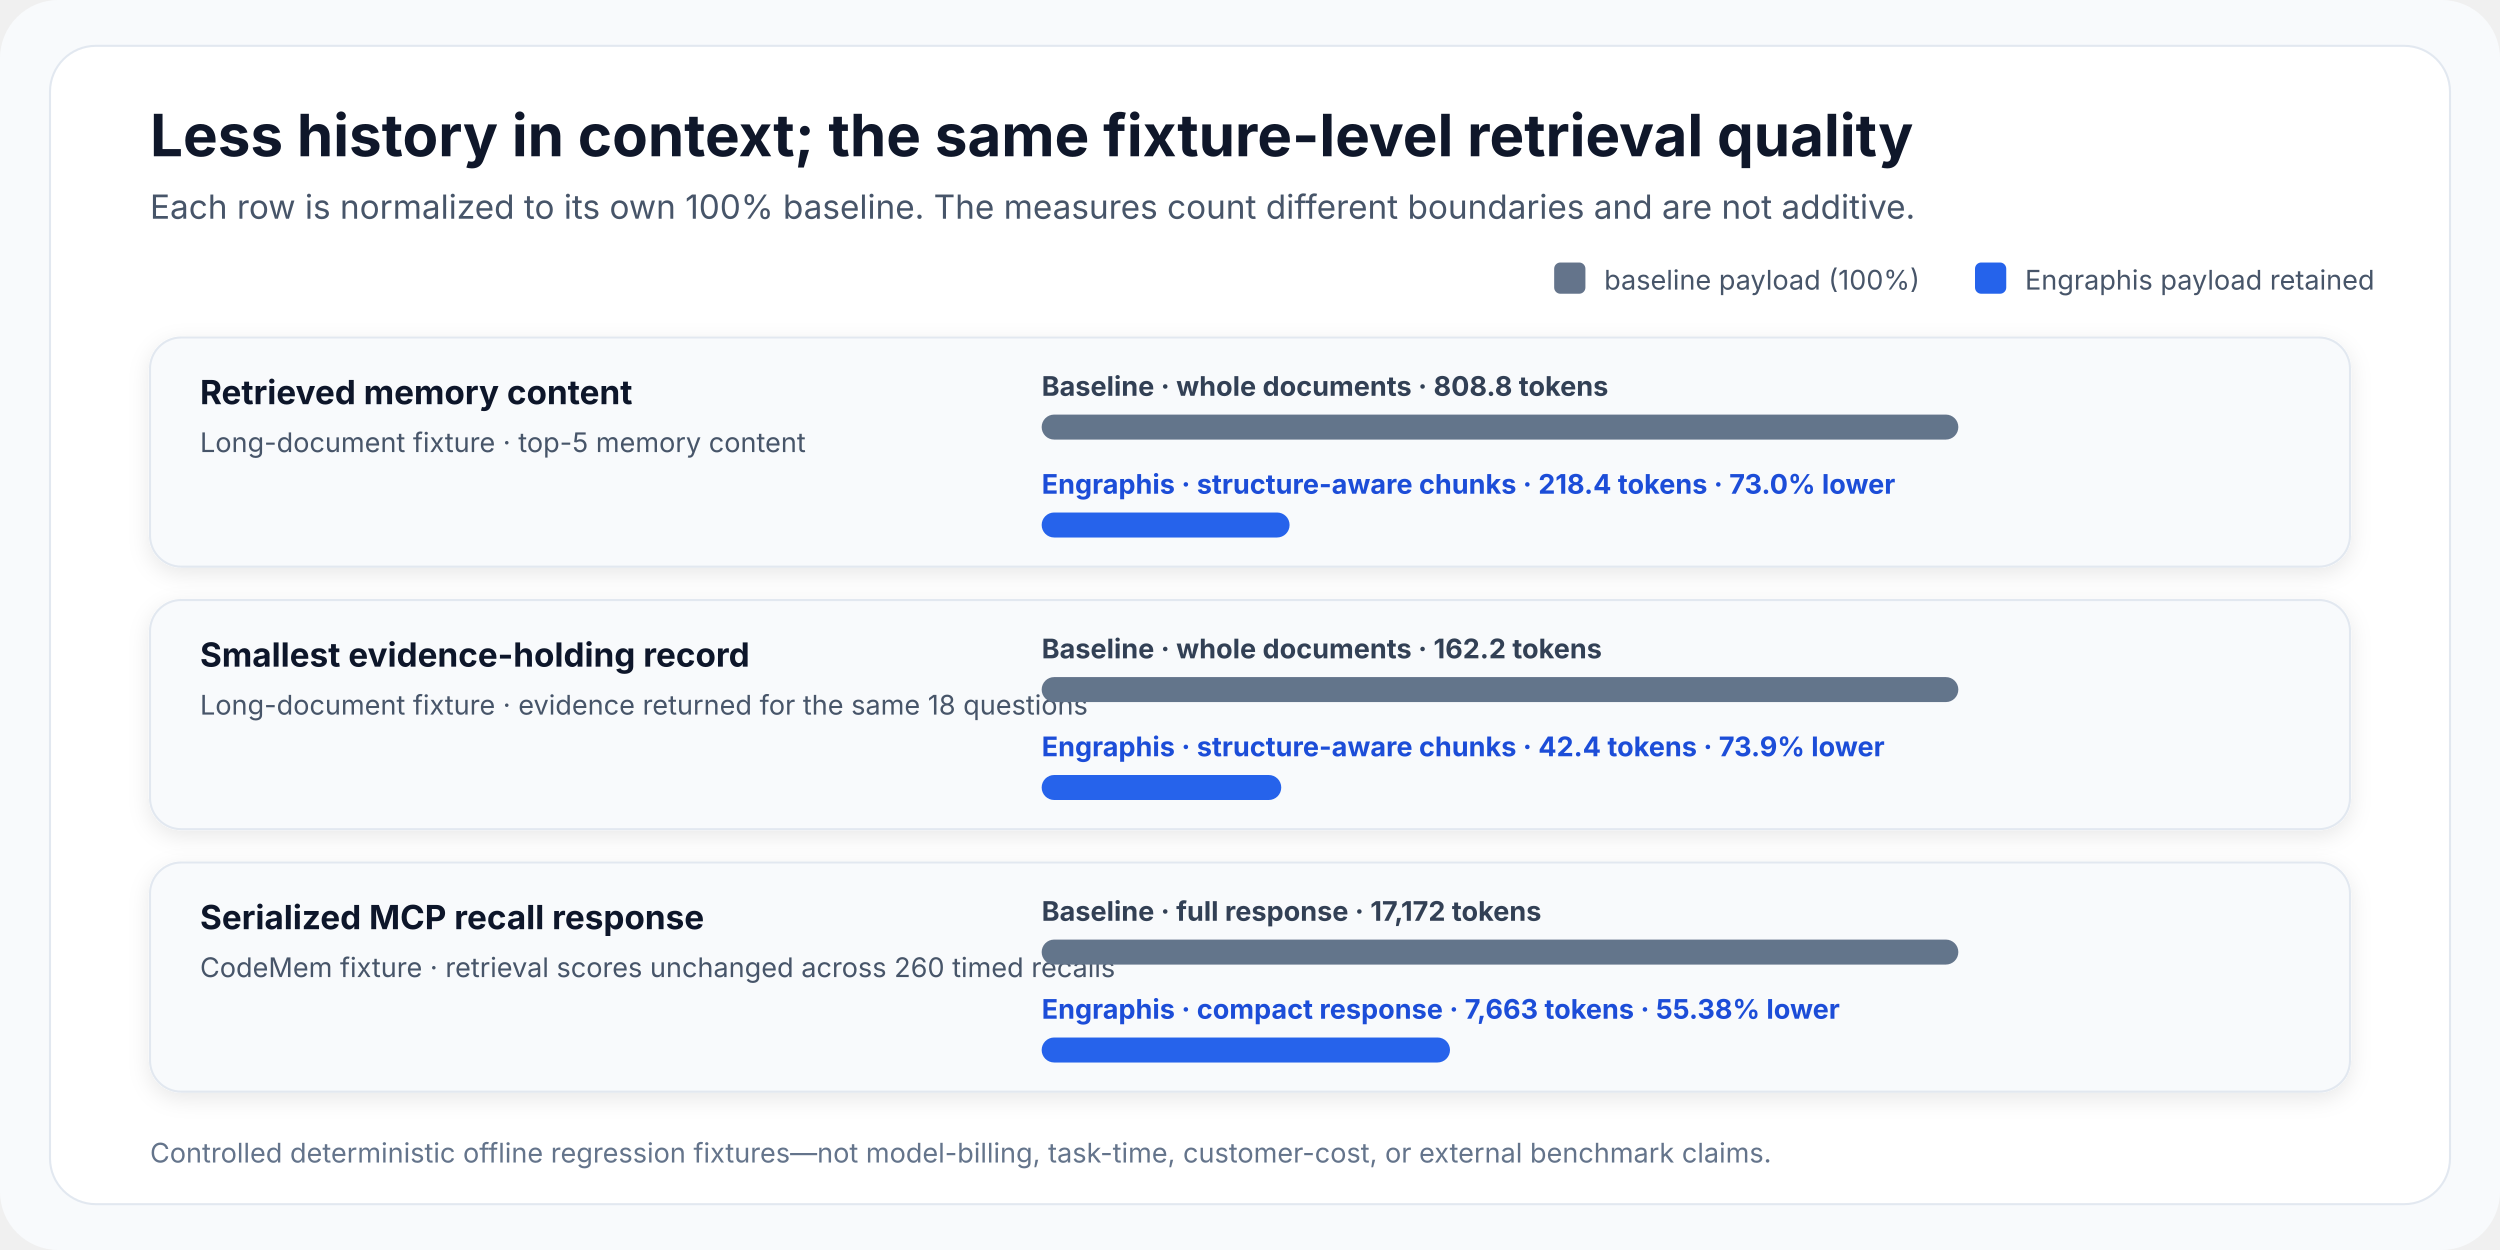
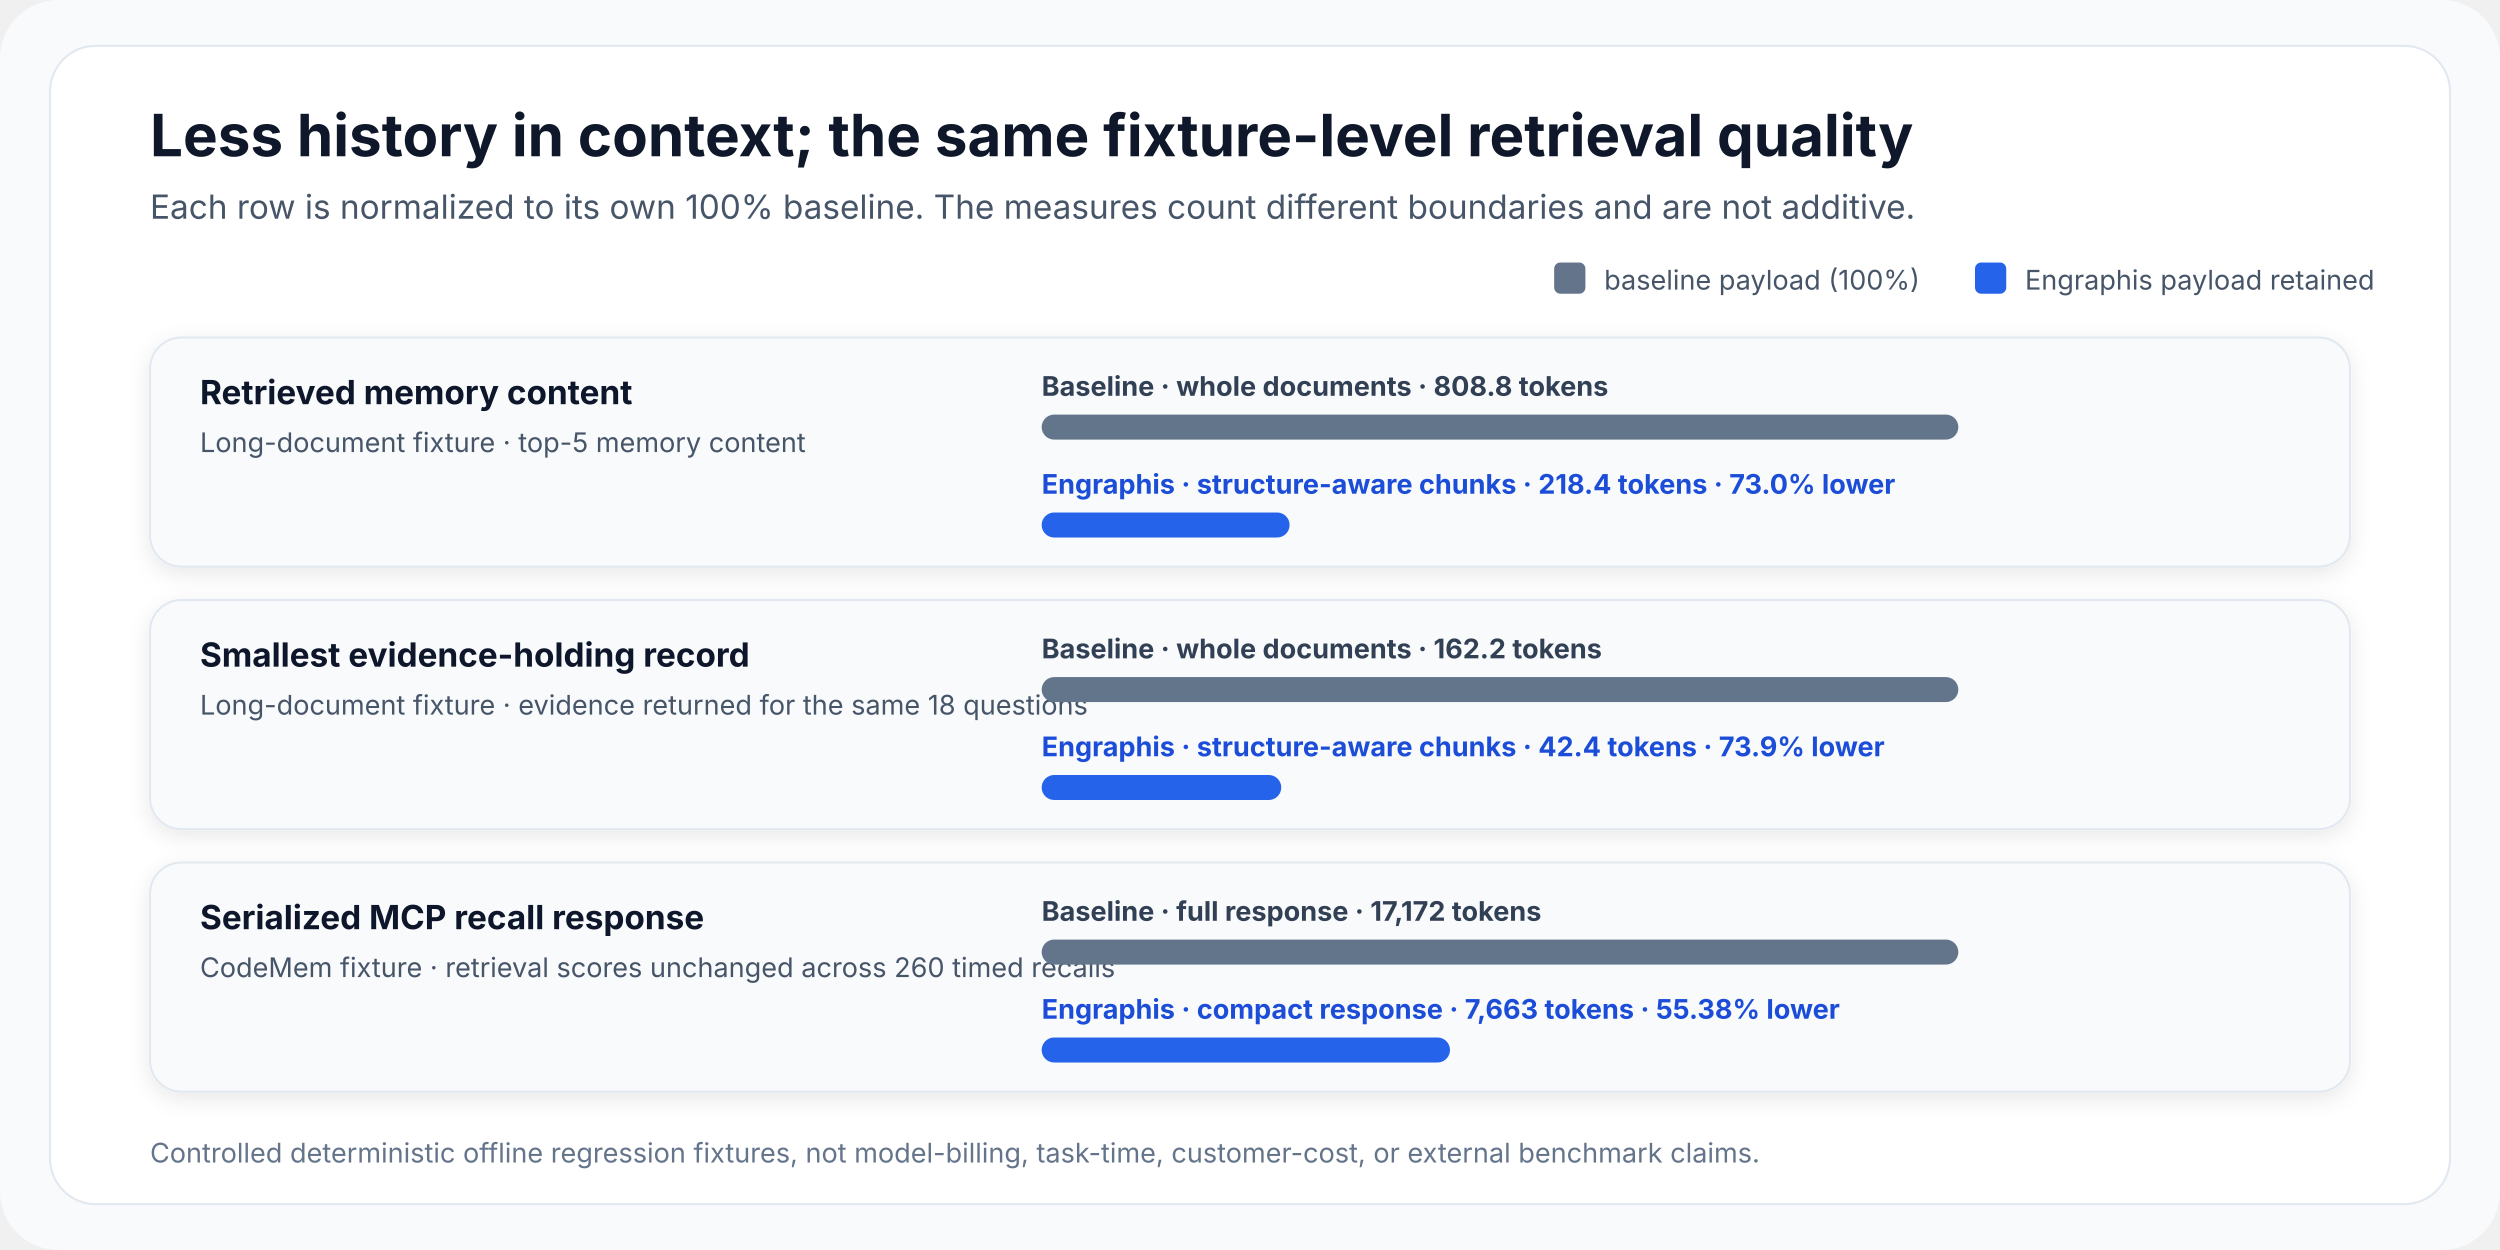
<svg xmlns="http://www.w3.org/2000/svg" width="1200" height="600" viewBox="0 0 1200 600" role="img" aria-labelledby="title desc">
  <defs>
    <filter id="shadow" x="-10%" y="-10%" width="120%" height="130%">
      <feDropShadow dx="0" dy="3" stdDeviation="5" flood-color="#0f172a" flood-opacity=".09" />
    </filter>
  </defs>
  <rect width="1200" height="600" rx="28" fill="#f8fafc" />
  <rect x="24" y="22" width="1152" height="556" rx="22" fill="#fff" stroke="#e2e8f0" />
  <text x="72" y="75" font-family="Inter, Arial, sans-serif" font-size="28" font-weight="700" fill="#0f172a">Less history in context; the same fixture-level retrieval quality</text>
  <text x="72" y="105" font-family="Inter, Arial, sans-serif" font-size="16" fill="#475569">Each row is normalized to its own 100% baseline. The measures count different boundaries and are not additive.</text>
  <rect x="746" y="126" width="15" height="15" rx="3" fill="#64748b" />
  <text x="770" y="139" font-family="Inter, Arial, sans-serif" font-size="13" fill="#475569">baseline payload (100%)</text>
  <rect x="948" y="126" width="15" height="15" rx="3" fill="#2563eb" />
  <text x="972" y="139" font-family="Inter, Arial, sans-serif" font-size="13" fill="#475569">Engraphis payload retained</text>
  <g filter="url(#shadow)">
    <rect x="72" y="162" width="1056" height="110" rx="15" fill="#f8fafc" stroke="#e2e8f0" />
    <text x="96" y="194" font-family="Inter, Arial, sans-serif" font-size="16" font-weight="700" fill="#0f172a">Retrieved memory content</text>
    <text x="96" y="217" font-family="Inter, Arial, sans-serif" font-size="13" fill="#475569">Long-document fixture · top-5 memory content</text>
    <text x="500" y="190" font-family="Inter, Arial, sans-serif" font-size="13" font-weight="700" fill="#334155">Baseline · whole documents · 808.8 tokens</text>
    <rect x="500" y="199" width="440" height="12" rx="6" fill="#64748b" />
    <text x="500" y="237" font-family="Inter, Arial, sans-serif" font-size="13" font-weight="700" fill="#1d4ed8">Engraphis · structure-aware chunks · 218.4 tokens · 73.0% lower</text>
    <rect x="500" y="246" width="119" height="12" rx="6" fill="#2563eb" />
  </g>
  <g filter="url(#shadow)">
    <rect x="72" y="288" width="1056" height="110" rx="15" fill="#f8fafc" stroke="#e2e8f0" />
    <text x="96" y="320" font-family="Inter, Arial, sans-serif" font-size="16" font-weight="700" fill="#0f172a">Smallest evidence-holding record</text>
    <text x="96" y="343" font-family="Inter, Arial, sans-serif" font-size="13" fill="#475569">Long-document fixture · evidence returned for the same 18 questions</text>
    <text x="500" y="316" font-family="Inter, Arial, sans-serif" font-size="13" font-weight="700" fill="#334155">Baseline · whole documents · 162.2 tokens</text>
    <rect x="500" y="325" width="440" height="12" rx="6" fill="#64748b" />
    <text x="500" y="363" font-family="Inter, Arial, sans-serif" font-size="13" font-weight="700" fill="#1d4ed8">Engraphis · structure-aware chunks · 42.4 tokens · 73.9% lower</text>
    <rect x="500" y="372" width="115" height="12" rx="6" fill="#2563eb" />
  </g>
  <g filter="url(#shadow)">
    <rect x="72" y="414" width="1056" height="110" rx="15" fill="#f8fafc" stroke="#e2e8f0" />
    <text x="96" y="446" font-family="Inter, Arial, sans-serif" font-size="16" font-weight="700" fill="#0f172a">Serialized MCP recall response</text>
    <text x="96" y="469" font-family="Inter, Arial, sans-serif" font-size="13" fill="#475569">CodeMem fixture · retrieval scores unchanged across 260 timed recalls</text>
    <text x="500" y="442" font-family="Inter, Arial, sans-serif" font-size="13" font-weight="700" fill="#334155">Baseline · full response · 17,172 tokens</text>
    <rect x="500" y="451" width="440" height="12" rx="6" fill="#64748b" />
    <text x="500" y="489" font-family="Inter, Arial, sans-serif" font-size="13" font-weight="700" fill="#1d4ed8">Engraphis · compact response · 7,663 tokens · 55.38% lower</text>
    <rect x="500" y="498" width="196" height="12" rx="6" fill="#2563eb" />
  </g>
-   <text x="72" y="558" font-family="Inter, Arial, sans-serif" font-size="13" fill="#64748b">Controlled deterministic offline regression fixtures—not model-billing, task-time, customer-cost, or external benchmark claims.</text>
+   <text x="72" y="558" font-family="Inter, Arial, sans-serif" font-size="13" fill="#64748b">Controlled deterministic offline regression fixtures, not model-billing, task-time, customer-cost, or external benchmark claims.</text>
</svg>
